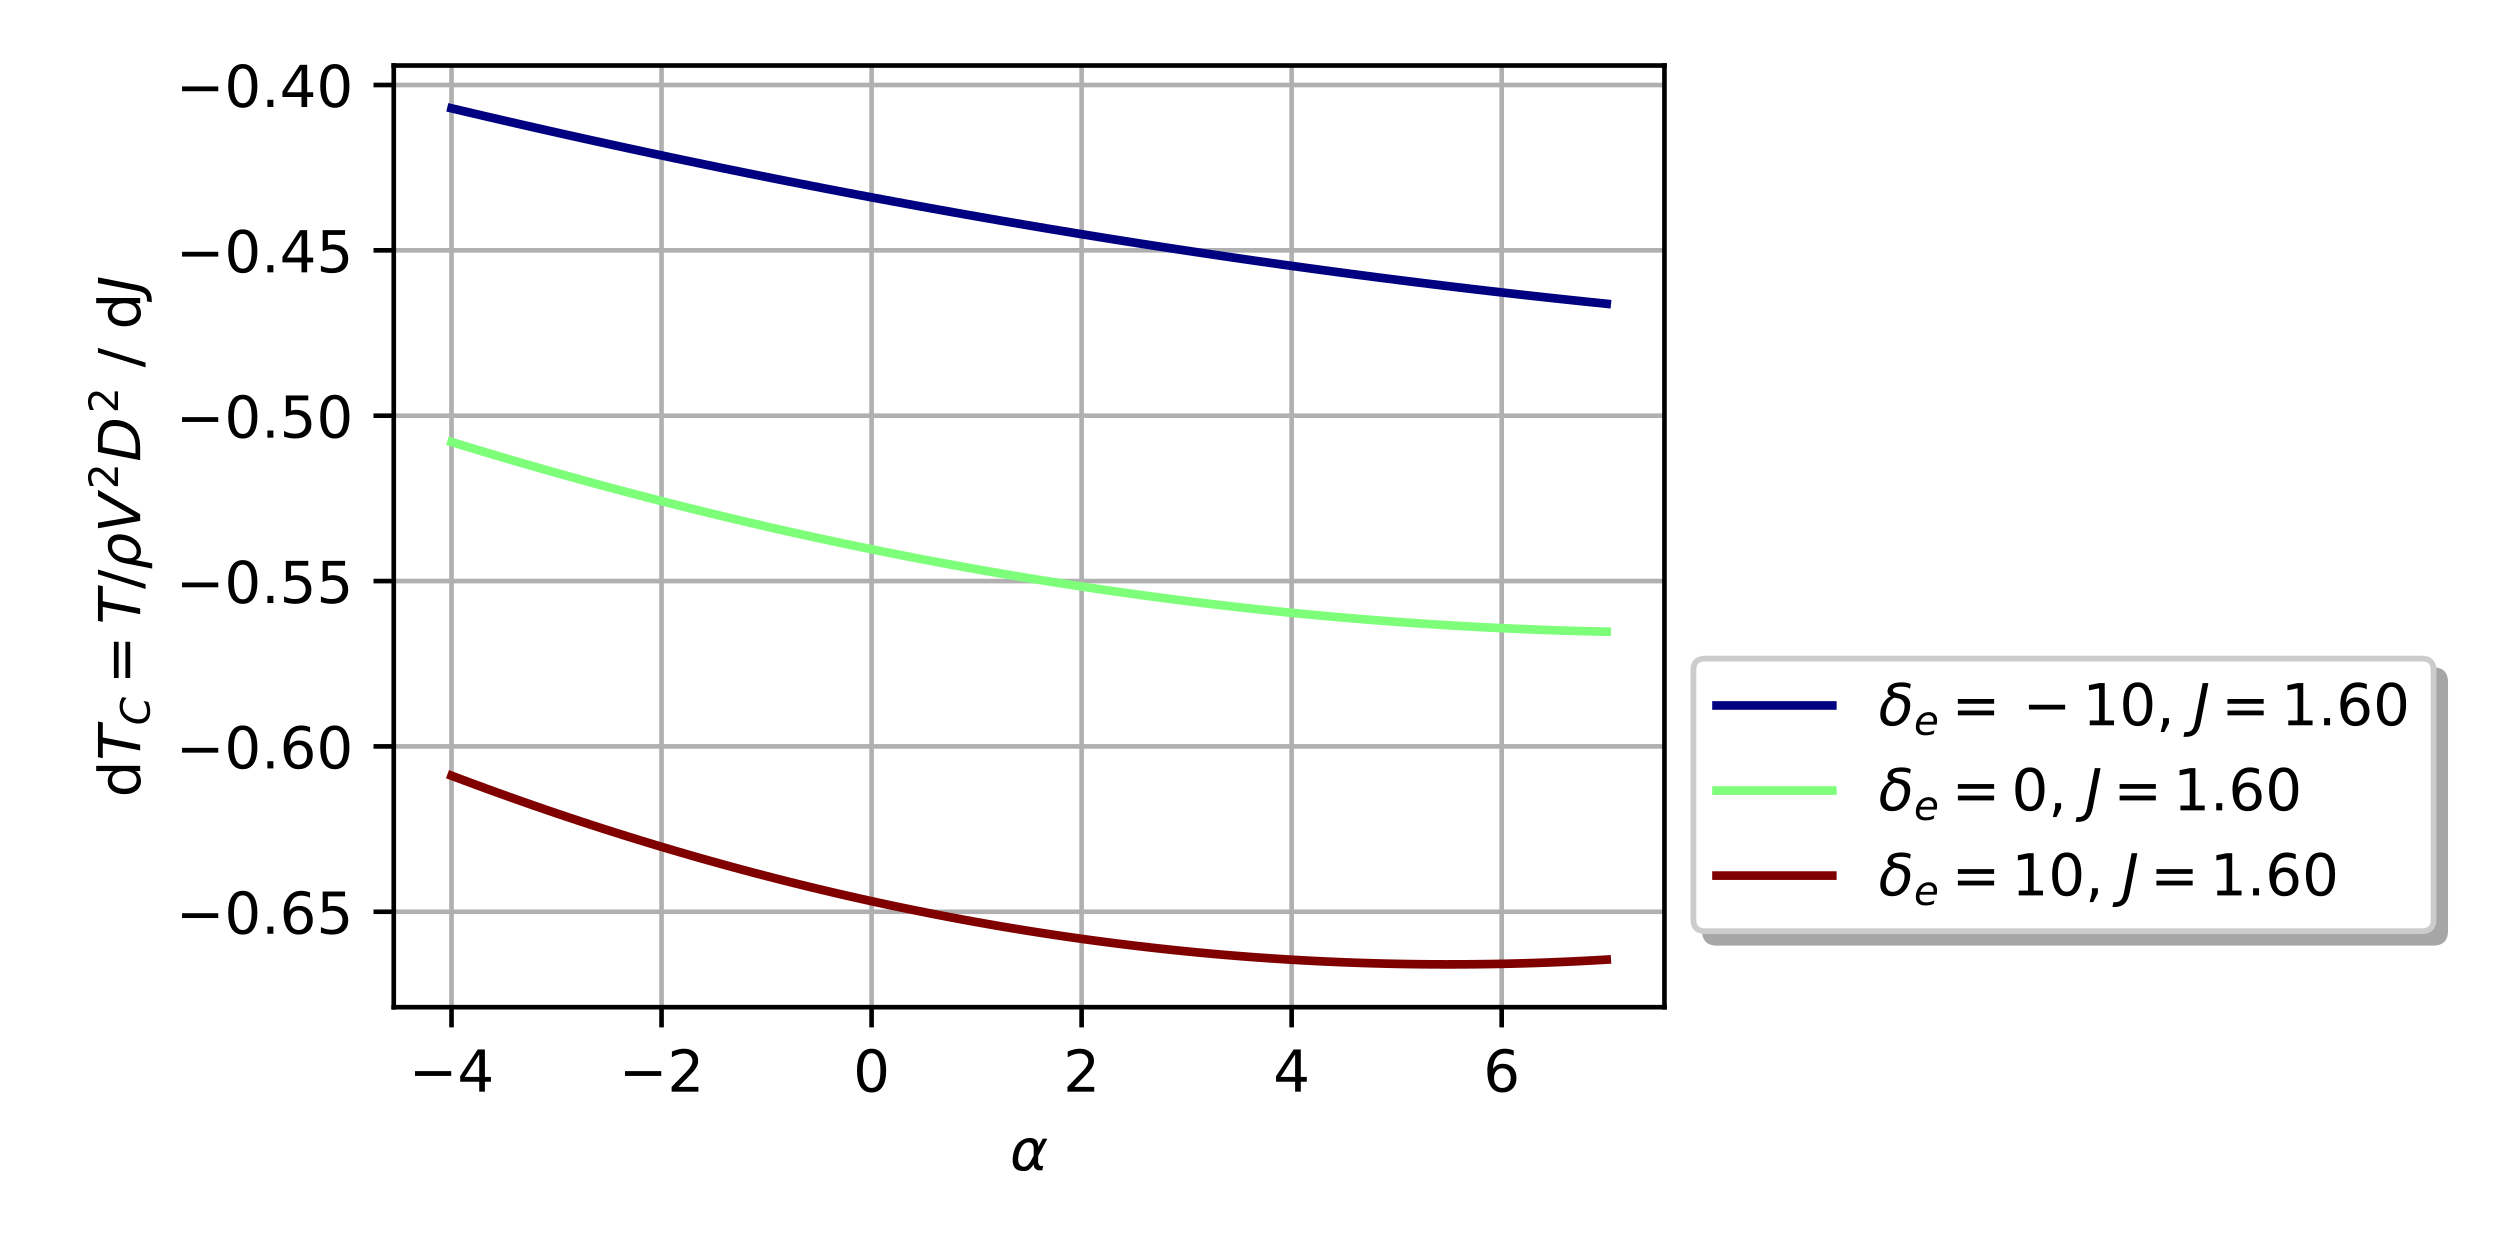
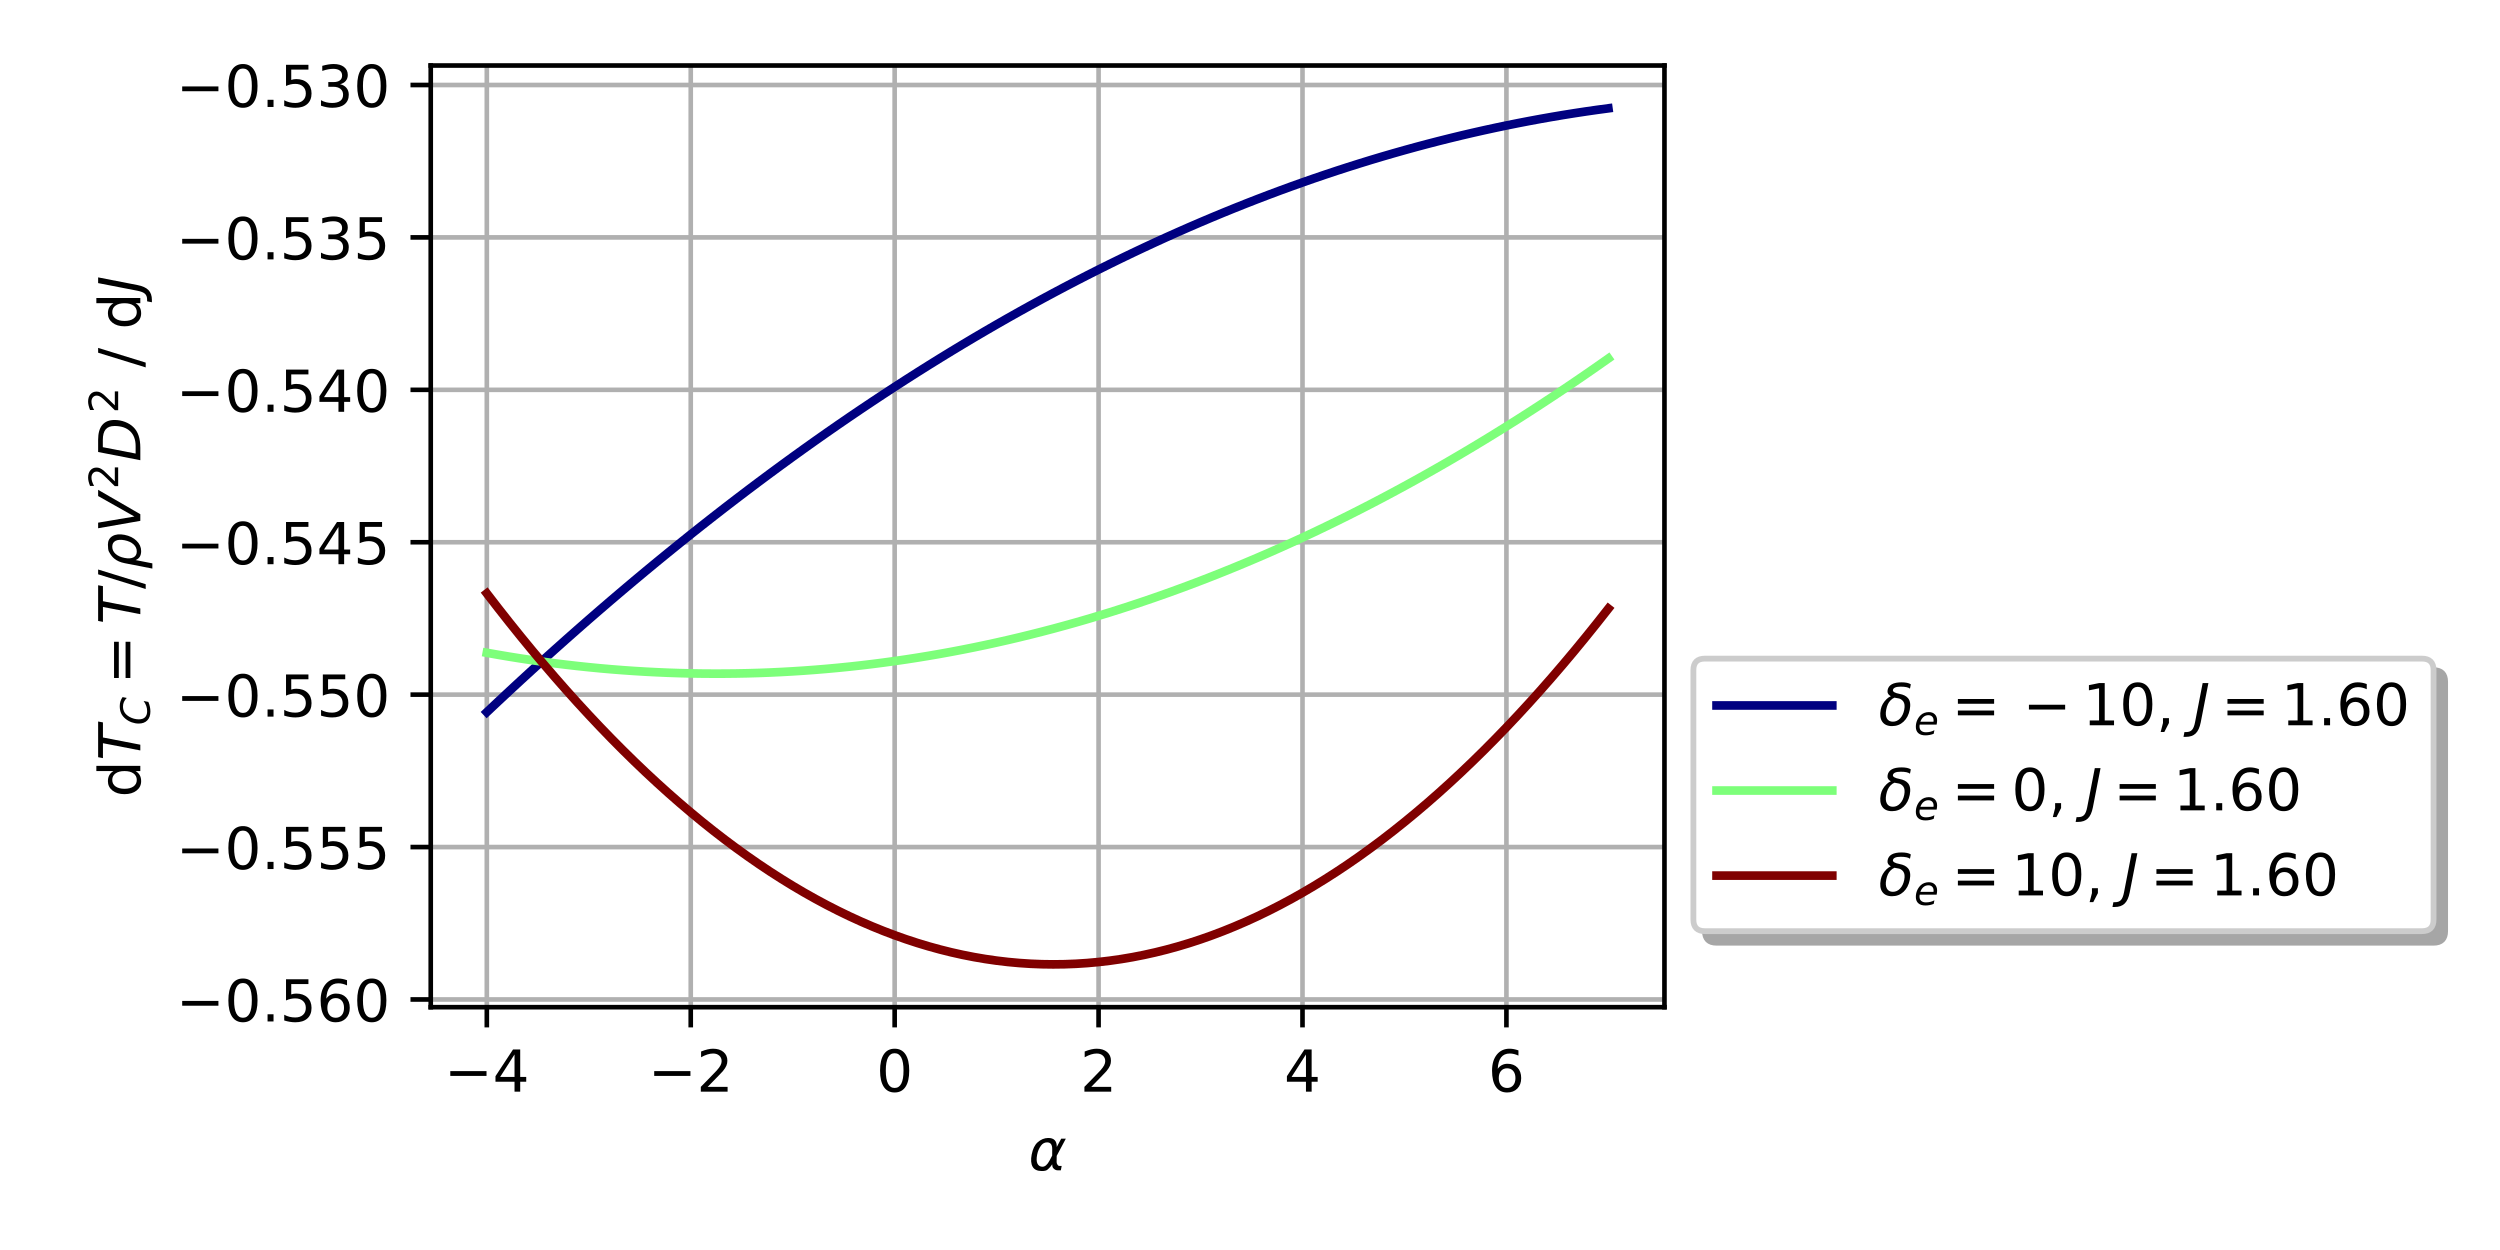
<svg xmlns="http://www.w3.org/2000/svg" xmlns:xlink="http://www.w3.org/1999/xlink" width="432pt" height="216pt" viewBox="0 0 432 216" version="1.1">
  <defs>
    <style type="text/css">*{stroke-linejoin: round; stroke-linecap: butt}</style>
  </defs>
  <g id="figure_1">
    <g id="patch_1">
      <path d="M 0 216  L 432 216  L 432 0  L 0 0  z " style="fill: #ffffff" />
    </g>
    <g id="axes_1">
      <g id="patch_2">
-         <path d="M 68.042 174.04  L 287.618 174.04  L 287.618 11.321  L 68.042 11.321  z " style="fill: #ffffff" />
+         <path d="M 74.432 174.04  L 287.618 174.04  L 287.618 11.322  L 74.432 11.322  z " style="fill: #ffffff" />
      </g>
      <g id="matplotlib.axis_1">
        <g id="xtick_1">
          <g id="line2d_1">
-             <path d="M 78.023 174.04  L 78.023 11.321  " clip-path="url(#p24ec646f41)" style="fill: none; stroke: #b0b0b0; stroke-width: 0.8; stroke-linecap: square" />
+             <path d="M 84.122 174.04  L 84.122 11.322  " clip-path="url(#peb098756a8)" style="fill: none; stroke: #b0b0b0; stroke-width: 0.8; stroke-linecap: square" />
          </g>
          <g id="line2d_2">
            <defs>
-               <path id="md611392d3c" d="M 0 0  L 0 3.5  " style="stroke: #000000; stroke-width: 0.8" />
+               <path id="m27cb30e427" d="M 0 0  L 0 3.5  " style="stroke: #000000; stroke-width: 0.8" />
            </defs>
            <g>
-               <use xlink:href="#md611392d3c" x="78.023" y="174.04" style="stroke: #000000; stroke-width: 0.8" />
+               <use xlink:href="#m27cb30e427" x="84.122" y="174.04" style="stroke: #000000; stroke-width: 0.8" />
            </g>
          </g>
          <g id="text_1">
-             <g transform="translate(70.65163 188.6384) scale(0.1 -0.1)">
+             <g transform="translate(76.75117 188.6384) scale(0.1 -0.1)">
              <defs>
                <path id="DejaVuSans-2212" d="M 678 2272  L 4684 2272  L 4684 1741  L 678 1741  L 678 2272  z " transform="scale(0.015625)" />
                <path id="DejaVuSans-34" d="M 2419 4116  L 825 1625  L 2419 1625  L 2419 4116  z M 2253 4666  L 3047 4666  L 3047 1625  L 3713 1625  L 3713 1100  L 3047 1100  L 3047 0  L 2419 0  L 2419 1100  L 313 1100  L 313 1709  L 2253 4666  z " transform="scale(0.015625)" />
              </defs>
              <use xlink:href="#DejaVuSans-2212" />
              <use xlink:href="#DejaVuSans-34" x="83.789" />
            </g>
          </g>
        </g>
        <g id="xtick_2">
          <g id="line2d_3">
-             <path d="M 114.316 174.04  L 114.316 11.321  " clip-path="url(#p24ec646f41)" style="fill: none; stroke: #b0b0b0; stroke-width: 0.8; stroke-linecap: square" />
+             <path d="M 119.36 174.04  L 119.36 11.322  " clip-path="url(#peb098756a8)" style="fill: none; stroke: #b0b0b0; stroke-width: 0.8; stroke-linecap: square" />
          </g>
          <g id="line2d_4">
            <g>
-               <use xlink:href="#md611392d3c" x="114.316" y="174.04" style="stroke: #000000; stroke-width: 0.8" />
+               <use xlink:href="#m27cb30e427" x="119.36" y="174.04" style="stroke: #000000; stroke-width: 0.8" />
            </g>
          </g>
          <g id="text_2">
-             <g transform="translate(106.9452 188.6384) scale(0.1 -0.1)">
+             <g transform="translate(111.9885 188.6384) scale(0.1 -0.1)">
              <defs>
                <path id="DejaVuSans-32" d="M 1228 531  L 3431 531  L 3431 0  L 469 0  L 469 531  Q 828 903 1448 1529  Q 2069 2156 2228 2338  Q 2531 2678 2651 2914  Q 2772 3150 2772 3378  Q 2772 3750 2511 3984  Q 2250 4219 1831 4219  Q 1534 4219 1204 4116  Q 875 4013 500 3803  L 500 4441  Q 881 4594 1212 4672  Q 1544 4750 1819 4750  Q 2544 4750 2975 4387  Q 3406 4025 3406 3419  Q 3406 3131 3298 2873  Q 3191 2616 2906 2266  Q 2828 2175 2409 1742  Q 1991 1309 1228 531  z " transform="scale(0.015625)" />
              </defs>
              <use xlink:href="#DejaVuSans-2212" />
              <use xlink:href="#DejaVuSans-32" x="83.789" />
            </g>
          </g>
        </g>
        <g id="xtick_3">
          <g id="line2d_5">
-             <path d="M 150.61 174.04  L 150.61 11.321  " clip-path="url(#p24ec646f41)" style="fill: none; stroke: #b0b0b0; stroke-width: 0.8; stroke-linecap: square" />
+             <path d="M 154.597 174.04  L 154.597 11.322  " clip-path="url(#peb098756a8)" style="fill: none; stroke: #b0b0b0; stroke-width: 0.8; stroke-linecap: square" />
          </g>
          <g id="line2d_6">
            <g>
-               <use xlink:href="#md611392d3c" x="150.61" y="174.04" style="stroke: #000000; stroke-width: 0.8" />
+               <use xlink:href="#m27cb30e427" x="154.597" y="174.04" style="stroke: #000000; stroke-width: 0.8" />
            </g>
          </g>
          <g id="text_3">
-             <g transform="translate(147.4285 188.6384) scale(0.1 -0.1)">
+             <g transform="translate(151.4157 188.6384) scale(0.1 -0.1)">
              <defs>
                <path id="DejaVuSans-30" d="M 2034 4250  Q 1547 4250 1301 3770  Q 1056 3291 1056 2328  Q 1056 1369 1301 889  Q 1547 409 2034 409  Q 2525 409 2770 889  Q 3016 1369 3016 2328  Q 3016 3291 2770 3770  Q 2525 4250 2034 4250  z M 2034 4750  Q 2819 4750 3233 4129  Q 3647 3509 3647 2328  Q 3647 1150 3233 529  Q 2819 -91 2034 -91  Q 1250 -91 836 529  Q 422 1150 422 2328  Q 422 3509 836 4129  Q 1250 4750 2034 4750  z " transform="scale(0.015625)" />
              </defs>
              <use xlink:href="#DejaVuSans-30" />
            </g>
          </g>
        </g>
        <g id="xtick_4">
          <g id="line2d_7">
-             <path d="M 186.903 174.04  L 186.903 11.321  " clip-path="url(#p24ec646f41)" style="fill: none; stroke: #b0b0b0; stroke-width: 0.8; stroke-linecap: square" />
+             <path d="M 189.834 174.04  L 189.834 11.322  " clip-path="url(#peb098756a8)" style="fill: none; stroke: #b0b0b0; stroke-width: 0.8; stroke-linecap: square" />
          </g>
          <g id="line2d_8">
            <g>
-               <use xlink:href="#md611392d3c" x="186.903" y="174.04" style="stroke: #000000; stroke-width: 0.8" />
+               <use xlink:href="#m27cb30e427" x="189.834" y="174.04" style="stroke: #000000; stroke-width: 0.8" />
            </g>
          </g>
          <g id="text_4">
-             <g transform="translate(183.7221 188.6384) scale(0.1 -0.1)">
+             <g transform="translate(186.653 188.6384) scale(0.1 -0.1)">
              <use xlink:href="#DejaVuSans-32" />
            </g>
          </g>
        </g>
        <g id="xtick_5">
          <g id="line2d_9">
-             <path d="M 223.197 174.04  L 223.197 11.321  " clip-path="url(#p24ec646f41)" style="fill: none; stroke: #b0b0b0; stroke-width: 0.8; stroke-linecap: square" />
+             <path d="M 225.072 174.04  L 225.072 11.322  " clip-path="url(#peb098756a8)" style="fill: none; stroke: #b0b0b0; stroke-width: 0.8; stroke-linecap: square" />
          </g>
          <g id="line2d_10">
            <g>
-               <use xlink:href="#md611392d3c" x="223.197" y="174.04" style="stroke: #000000; stroke-width: 0.8" />
+               <use xlink:href="#m27cb30e427" x="225.072" y="174.04" style="stroke: #000000; stroke-width: 0.8" />
            </g>
          </g>
          <g id="text_5">
-             <g transform="translate(220.0156 188.6384) scale(0.1 -0.1)">
+             <g transform="translate(221.8903 188.6384) scale(0.1 -0.1)">
              <use xlink:href="#DejaVuSans-34" />
            </g>
          </g>
        </g>
        <g id="xtick_6">
          <g id="line2d_11">
-             <path d="M 259.49 174.04  L 259.49 11.321  " clip-path="url(#p24ec646f41)" style="fill: none; stroke: #b0b0b0; stroke-width: 0.8; stroke-linecap: square" />
+             <path d="M 260.309 174.04  L 260.309 11.322  " clip-path="url(#peb098756a8)" style="fill: none; stroke: #b0b0b0; stroke-width: 0.8; stroke-linecap: square" />
          </g>
          <g id="line2d_12">
            <g>
-               <use xlink:href="#md611392d3c" x="259.49" y="174.04" style="stroke: #000000; stroke-width: 0.8" />
+               <use xlink:href="#m27cb30e427" x="260.309" y="174.04" style="stroke: #000000; stroke-width: 0.8" />
            </g>
          </g>
          <g id="text_6">
-             <g transform="translate(256.3091 188.6384) scale(0.1 -0.1)">
+             <g transform="translate(257.1277 188.6384) scale(0.1 -0.1)">
              <defs>
                <path id="DejaVuSans-36" d="M 2113 2584  Q 1688 2584 1439 2293  Q 1191 2003 1191 1497  Q 1191 994 1439 701  Q 1688 409 2113 409  Q 2538 409 2786 701  Q 3034 994 3034 1497  Q 3034 2003 2786 2293  Q 2538 2584 2113 2584  z M 3366 4563  L 3366 3988  Q 3128 4100 2886 4159  Q 2644 4219 2406 4219  Q 1781 4219 1451 3797  Q 1122 3375 1075 2522  Q 1259 2794 1537 2939  Q 1816 3084 2150 3084  Q 2853 3084 3261 2657  Q 3669 2231 3669 1497  Q 3669 778 3244 343  Q 2819 -91 2113 -91  Q 1303 -91 875 529  Q 447 1150 447 2328  Q 447 3434 972 4092  Q 1497 4750 2381 4750  Q 2619 4750 2861 4703  Q 3103 4656 3366 4563  z " transform="scale(0.015625)" />
              </defs>
              <use xlink:href="#DejaVuSans-36" />
            </g>
          </g>
        </g>
        <g id="text_7">
-           <g transform="translate(174.5299 202.3166) scale(0.1 -0.1)">
+           <g transform="translate(177.7249 202.3166) scale(0.1 -0.1)">
            <defs>
              <path id="DejaVuSans-Oblique-3b1" d="M 2619 1628  L 2622 2350  Q 2625 3088 2069 3091  Q 1653 3094 1394 2747  Q 1069 2319 959 1747  Q 825 1059 994 731  Q 1169 397 1547 397  Q 1966 397 2319 1063  L 2619 1628  z M 2166 3578  Q 3141 3594 3128 2584  Q 3128 2584 3616 3500  L 4128 3500  L 3119 1603  L 3109 919  Q 3109 766 3194 638  Q 3291 488 3391 488  L 3669 488  L 3575 0  L 3228 0  Q 2934 0 2722 263  Q 2622 394 2619 669  Q 2416 334 2066 50  Q 1900 -81 1453 -78  Q 722 -72 456 397  Q 184 884 353 1747  Q 534 2675 1009 3097  Q 1544 3569 2166 3578  z " transform="scale(0.015625)" />
            </defs>
            <use xlink:href="#DejaVuSans-Oblique-3b1" transform="translate(0 0.84375)" />
          </g>
        </g>
      </g>
      <g id="matplotlib.axis_2">
        <g id="ytick_1">
          <g id="line2d_13">
-             <path d="M 68.042 157.553  L 287.618 157.553  " clip-path="url(#p24ec646f41)" style="fill: none; stroke: #b0b0b0; stroke-width: 0.8; stroke-linecap: square" />
+             <path d="M 74.432 172.709  L 287.618 172.709  " clip-path="url(#peb098756a8)" style="fill: none; stroke: #b0b0b0; stroke-width: 0.8; stroke-linecap: square" />
          </g>
          <g id="line2d_14">
            <defs>
-               <path id="mcf1d371d00" d="M 0 0  L -3.5 0  " style="stroke: #000000; stroke-width: 0.8" />
+               <path id="mdc1e4d9a04" d="M 0 0  L -3.5 0  " style="stroke: #000000; stroke-width: 0.8" />
            </defs>
            <g>
-               <use xlink:href="#mcf1d371d00" x="68.042" y="157.553" style="stroke: #000000; stroke-width: 0.8" />
+               <use xlink:href="#mdc1e4d9a04" x="74.432" y="172.709" style="stroke: #000000; stroke-width: 0.8" />
            </g>
          </g>
          <g id="text_8">
-             <g transform="translate(30.39669 161.3526) scale(0.1 -0.1)">
+             <g transform="translate(30.42419 176.5079) scale(0.1 -0.1)">
              <defs>
                <path id="DejaVuSans-2e" d="M 684 794  L 1344 794  L 1344 0  L 684 0  L 684 794  z " transform="scale(0.015625)" />
                <path id="DejaVuSans-35" d="M 691 4666  L 3169 4666  L 3169 4134  L 1269 4134  L 1269 2991  Q 1406 3038 1543 3061  Q 1681 3084 1819 3084  Q 2600 3084 3056 2656  Q 3513 2228 3513 1497  Q 3513 744 3044 326  Q 2575 -91 1722 -91  Q 1428 -91 1123 -41  Q 819 9 494 109  L 494 744  Q 775 591 1075 516  Q 1375 441 1709 441  Q 2250 441 2565 725  Q 2881 1009 2881 1497  Q 2881 1984 2565 2268  Q 2250 2553 1709 2553  Q 1456 2553 1204 2497  Q 953 2441 691 2322  L 691 4666  z " transform="scale(0.015625)" />
              </defs>
              <use xlink:href="#DejaVuSans-2212" />
              <use xlink:href="#DejaVuSans-30" x="83.789" />
              <use xlink:href="#DejaVuSans-2e" x="147.412" />
-               <use xlink:href="#DejaVuSans-36" x="179.199" />
-               <use xlink:href="#DejaVuSans-35" x="242.822" />
+               <use xlink:href="#DejaVuSans-35" x="179.199" />
+               <use xlink:href="#DejaVuSans-36" x="242.822" />
+               <use xlink:href="#DejaVuSans-30" x="306.445" />
            </g>
          </g>
        </g>
        <g id="ytick_2">
          <g id="line2d_15">
-             <path d="M 68.042 128.98  L 287.618 128.98  " clip-path="url(#p24ec646f41)" style="fill: none; stroke: #b0b0b0; stroke-width: 0.8; stroke-linecap: square" />
+             <path d="M 74.432 146.371  L 287.618 146.371  " clip-path="url(#peb098756a8)" style="fill: none; stroke: #b0b0b0; stroke-width: 0.8; stroke-linecap: square" />
          </g>
          <g id="line2d_16">
            <g>
-               <use xlink:href="#mcf1d371d00" x="68.042" y="128.98" style="stroke: #000000; stroke-width: 0.8" />
+               <use xlink:href="#mdc1e4d9a04" x="74.432" y="146.371" style="stroke: #000000; stroke-width: 0.8" />
            </g>
          </g>
          <g id="text_9">
-             <g transform="translate(30.39669 132.779) scale(0.1 -0.1)">
-               <use xlink:href="#DejaVuSans-2212" />
-               <use xlink:href="#DejaVuSans-30" x="83.789" />
-               <use xlink:href="#DejaVuSans-2e" x="147.412" />
-               <use xlink:href="#DejaVuSans-36" x="179.199" />
-               <use xlink:href="#DejaVuSans-30" x="242.822" />
+             <g transform="translate(30.42419 150.1707) scale(0.1 -0.1)">
+               <use xlink:href="#DejaVuSans-2212" />
+               <use xlink:href="#DejaVuSans-30" x="83.789" />
+               <use xlink:href="#DejaVuSans-2e" x="147.412" />
+               <use xlink:href="#DejaVuSans-35" x="179.199" />
+               <use xlink:href="#DejaVuSans-35" x="242.822" />
+               <use xlink:href="#DejaVuSans-35" x="306.445" />
            </g>
          </g>
        </g>
        <g id="ytick_3">
          <g id="line2d_17">
-             <path d="M 68.042 100.406  L 287.618 100.406  " clip-path="url(#p24ec646f41)" style="fill: none; stroke: #b0b0b0; stroke-width: 0.8; stroke-linecap: square" />
+             <path d="M 74.432 120.034  L 287.618 120.034  " clip-path="url(#peb098756a8)" style="fill: none; stroke: #b0b0b0; stroke-width: 0.8; stroke-linecap: square" />
          </g>
          <g id="line2d_18">
            <g>
-               <use xlink:href="#mcf1d371d00" x="68.042" y="100.406" style="stroke: #000000; stroke-width: 0.8" />
+               <use xlink:href="#mdc1e4d9a04" x="74.432" y="120.034" style="stroke: #000000; stroke-width: 0.8" />
            </g>
          </g>
          <g id="text_10">
-             <g transform="translate(30.39669 104.2054) scale(0.1 -0.1)">
+             <g transform="translate(30.42419 123.8335) scale(0.1 -0.1)">
              <use xlink:href="#DejaVuSans-2212" />
              <use xlink:href="#DejaVuSans-30" x="83.789" />
              <use xlink:href="#DejaVuSans-2e" x="147.412" />
              <use xlink:href="#DejaVuSans-35" x="179.199" />
              <use xlink:href="#DejaVuSans-35" x="242.822" />
+               <use xlink:href="#DejaVuSans-30" x="306.445" />
            </g>
          </g>
        </g>
        <g id="ytick_4">
          <g id="line2d_19">
-             <path d="M 68.042 71.833  L 287.618 71.833  " clip-path="url(#p24ec646f41)" style="fill: none; stroke: #b0b0b0; stroke-width: 0.8; stroke-linecap: square" />
+             <path d="M 74.432 93.697  L 287.618 93.697  " clip-path="url(#peb098756a8)" style="fill: none; stroke: #b0b0b0; stroke-width: 0.8; stroke-linecap: square" />
          </g>
          <g id="line2d_20">
            <g>
-               <use xlink:href="#mcf1d371d00" x="68.042" y="71.833" style="stroke: #000000; stroke-width: 0.8" />
+               <use xlink:href="#mdc1e4d9a04" x="74.432" y="93.697" style="stroke: #000000; stroke-width: 0.8" />
            </g>
          </g>
          <g id="text_11">
-             <g transform="translate(30.39669 75.63188) scale(0.1 -0.1)">
-               <use xlink:href="#DejaVuSans-2212" />
-               <use xlink:href="#DejaVuSans-30" x="83.789" />
-               <use xlink:href="#DejaVuSans-2e" x="147.412" />
-               <use xlink:href="#DejaVuSans-35" x="179.199" />
-               <use xlink:href="#DejaVuSans-30" x="242.822" />
+             <g transform="translate(30.42419 97.49631) scale(0.1 -0.1)">
+               <use xlink:href="#DejaVuSans-2212" />
+               <use xlink:href="#DejaVuSans-30" x="83.789" />
+               <use xlink:href="#DejaVuSans-2e" x="147.412" />
+               <use xlink:href="#DejaVuSans-35" x="179.199" />
+               <use xlink:href="#DejaVuSans-34" x="242.822" />
+               <use xlink:href="#DejaVuSans-35" x="306.445" />
            </g>
          </g>
        </g>
        <g id="ytick_5">
          <g id="line2d_21">
-             <path d="M 68.042 43.259  L 287.618 43.259  " clip-path="url(#p24ec646f41)" style="fill: none; stroke: #b0b0b0; stroke-width: 0.8; stroke-linecap: square" />
+             <path d="M 74.432 67.36  L 287.618 67.36  " clip-path="url(#peb098756a8)" style="fill: none; stroke: #b0b0b0; stroke-width: 0.8; stroke-linecap: square" />
          </g>
          <g id="line2d_22">
            <g>
-               <use xlink:href="#mcf1d371d00" x="68.042" y="43.259" style="stroke: #000000; stroke-width: 0.8" />
+               <use xlink:href="#mdc1e4d9a04" x="74.432" y="67.36" style="stroke: #000000; stroke-width: 0.8" />
            </g>
          </g>
          <g id="text_12">
-             <g transform="translate(30.39669 47.05832) scale(0.1 -0.1)">
-               <use xlink:href="#DejaVuSans-2212" />
-               <use xlink:href="#DejaVuSans-30" x="83.789" />
-               <use xlink:href="#DejaVuSans-2e" x="147.412" />
-               <use xlink:href="#DejaVuSans-34" x="179.199" />
-               <use xlink:href="#DejaVuSans-35" x="242.822" />
+             <g transform="translate(30.42419 71.15913) scale(0.1 -0.1)">
+               <use xlink:href="#DejaVuSans-2212" />
+               <use xlink:href="#DejaVuSans-30" x="83.789" />
+               <use xlink:href="#DejaVuSans-2e" x="147.412" />
+               <use xlink:href="#DejaVuSans-35" x="179.199" />
+               <use xlink:href="#DejaVuSans-34" x="242.822" />
+               <use xlink:href="#DejaVuSans-30" x="306.445" />
            </g>
          </g>
        </g>
        <g id="ytick_6">
          <g id="line2d_23">
-             <path d="M 68.042 14.686  L 287.618 14.686  " clip-path="url(#p24ec646f41)" style="fill: none; stroke: #b0b0b0; stroke-width: 0.8; stroke-linecap: square" />
+             <path d="M 74.432 41.023  L 287.618 41.023  " clip-path="url(#peb098756a8)" style="fill: none; stroke: #b0b0b0; stroke-width: 0.8; stroke-linecap: square" />
          </g>
          <g id="line2d_24">
            <g>
-               <use xlink:href="#mcf1d371d00" x="68.042" y="14.686" style="stroke: #000000; stroke-width: 0.8" />
+               <use xlink:href="#mdc1e4d9a04" x="74.432" y="41.023" style="stroke: #000000; stroke-width: 0.8" />
            </g>
          </g>
          <g id="text_13">
-             <g transform="translate(30.39669 18.48476) scale(0.1 -0.1)">
-               <use xlink:href="#DejaVuSans-2212" />
-               <use xlink:href="#DejaVuSans-30" x="83.789" />
-               <use xlink:href="#DejaVuSans-2e" x="147.412" />
-               <use xlink:href="#DejaVuSans-34" x="179.199" />
-               <use xlink:href="#DejaVuSans-30" x="242.822" />
-             </g>
-           </g>
-         </g>
-         <g id="text_14">
-           <g transform="translate(24.29669 137.7805) rotate(-90) scale(0.1 -0.1)">
+             <g transform="translate(30.42419 44.82194) scale(0.1 -0.1)">
+               <defs>
+                 <path id="DejaVuSans-33" d="M 2597 2516  Q 3050 2419 3304 2112  Q 3559 1806 3559 1356  Q 3559 666 3084 287  Q 2609 -91 1734 -91  Q 1441 -91 1130 -33  Q 819 25 488 141  L 488 750  Q 750 597 1062 519  Q 1375 441 1716 441  Q 2309 441 2620 675  Q 2931 909 2931 1356  Q 2931 1769 2642 2001  Q 2353 2234 1838 2234  L 1294 2234  L 1294 2753  L 1863 2753  Q 2328 2753 2575 2939  Q 2822 3125 2822 3475  Q 2822 3834 2567 4026  Q 2313 4219 1838 4219  Q 1578 4219 1281 4162  Q 984 4106 628 3988  L 628 4550  Q 988 4650 1302 4700  Q 1616 4750 1894 4750  Q 2613 4750 3031 4423  Q 3450 4097 3450 3541  Q 3450 3153 3228 2886  Q 3006 2619 2597 2516  z " transform="scale(0.015625)" />
+               </defs>
+               <use xlink:href="#DejaVuSans-2212" />
+               <use xlink:href="#DejaVuSans-30" x="83.789" />
+               <use xlink:href="#DejaVuSans-2e" x="147.412" />
+               <use xlink:href="#DejaVuSans-35" x="179.199" />
+               <use xlink:href="#DejaVuSans-33" x="242.822" />
+               <use xlink:href="#DejaVuSans-35" x="306.445" />
+             </g>
+           </g>
+         </g>
+         <g id="ytick_7">
+           <g id="line2d_25">
+             <path d="M 74.432 14.686  L 287.618 14.686  " clip-path="url(#peb098756a8)" style="fill: none; stroke: #b0b0b0; stroke-width: 0.8; stroke-linecap: square" />
+           </g>
+           <g id="line2d_26">
+             <g>
+               <use xlink:href="#mdc1e4d9a04" x="74.432" y="14.686" style="stroke: #000000; stroke-width: 0.8" />
+             </g>
+           </g>
+           <g id="text_14">
+             <g transform="translate(30.42419 18.48476) scale(0.1 -0.1)">
+               <use xlink:href="#DejaVuSans-2212" />
+               <use xlink:href="#DejaVuSans-30" x="83.789" />
+               <use xlink:href="#DejaVuSans-2e" x="147.412" />
+               <use xlink:href="#DejaVuSans-35" x="179.199" />
+               <use xlink:href="#DejaVuSans-33" x="242.822" />
+               <use xlink:href="#DejaVuSans-30" x="306.445" />
+             </g>
+           </g>
+         </g>
+         <g id="text_15">
+           <g transform="translate(24.32419 137.7812) rotate(-90) scale(0.1 -0.1)">
            <defs>
              <path id="DejaVuSans-64" d="M 2906 2969  L 2906 4863  L 3481 4863  L 3481 0  L 2906 0  L 2906 525  Q 2725 213 2448 61  Q 2172 -91 1784 -91  Q 1150 -91 751 415  Q 353 922 353 1747  Q 353 2572 751 3078  Q 1150 3584 1784 3584  Q 2172 3584 2448 3432  Q 2725 3281 2906 2969  z M 947 1747  Q 947 1113 1208 752  Q 1469 391 1925 391  Q 2381 391 2643 752  Q 2906 1113 2906 1747  Q 2906 2381 2643 2742  Q 2381 3103 1925 3103  Q 1469 3103 1208 2742  Q 947 2381 947 1747  z " transform="scale(0.015625)" />
              <path id="DejaVuSans-Oblique-54" d="M 378 4666  L 4325 4666  L 4225 4134  L 2559 4134  L 1759 0  L 1125 0  L 1925 4134  L 275 4134  L 378 4666  z " transform="scale(0.015625)" />
              <path id="DejaVuSans-Oblique-43" d="M 4447 4306  L 4319 3641  Q 4019 3944 3683 4091  Q 3347 4238 2956 4238  Q 2422 4238 2017 3981  Q 1613 3725 1319 3200  Q 1131 2863 1032 2486  Q 934 2109 934 1728  Q 934 1091 1264 756  Q 1594 422 2222 422  Q 2656 422 3056 561  Q 3456 700 3834 978  L 3688 231  Q 3316 72 2936 -9  Q 2556 -91 2175 -91  Q 1278 -91 773 396  Q 269 884 269 1753  Q 269 2309 461 2846  Q 653 3384 1013 3828  Q 1394 4300 1883 4525  Q 2372 4750 3022 4750  Q 3422 4750 3780 4639  Q 4138 4528 4447 4306  z " transform="scale(0.015625)" />
              <path id="DejaVuSans-3d" d="M 678 2906  L 4684 2906  L 4684 2381  L 678 2381  L 678 2906  z M 678 1631  L 4684 1631  L 4684 1100  L 678 1100  L 678 1631  z " transform="scale(0.015625)" />
              <path id="DejaVuSans-2f" d="M 1625 4666  L 2156 4666  L 531 -594  L 0 -594  L 1625 4666  z " transform="scale(0.015625)" />
              <path id="DejaVuSans-Oblique-3c1" d="M 1203 2875  Q 1453 3194 1981 3475  Q 2188 3584 2756 3584  Q 3394 3584 3694 3078  Q 3994 2572 3834 1747  Q 3672 922 3175 415  Q 2678 -91 2041 -91  Q 1656 -91 1409 63  Q 1163 213 1044 525  L 681 -1331  L 103 -1331  L 697 1716  Q 838 2438 1203 2875  z M 3238 1747  Q 3359 2381 3169 2744  Q 2978 3103 2522 3103  Q 2066 3103 1734 2744  Q 1403 2381 1281 1747  Q 1156 1113 1347 750  Q 1538 391 1994 391  Q 2450 391 2781 750  Q 3113 1113 3238 1747  z " transform="scale(0.015625)" />
              <path id="DejaVuSans-Oblique-56" d="M 1319 0  L 500 4666  L 1119 4666  L 1797 653  L 4063 4666  L 4750 4666  L 2053 0  L 1319 0  z " transform="scale(0.015625)" />
              <path id="DejaVuSans-Oblique-44" d="M 1081 4666  L 2438 4666  Q 3519 4666 4070 4208  Q 4622 3750 4622 2847  Q 4622 2250 4412 1698  Q 4203 1147 3834 769  Q 3463 381 2891 190  Q 2319 0 1538 0  L 172 0  L 1081 4666  z M 1613 4147  L 909 519  L 1734 519  Q 2794 519 3375 1128  Q 3956 1738 3956 2847  Q 3956 3519 3581 3833  Q 3206 4147 2406 4147  L 1613 4147  z " transform="scale(0.015625)" />
              <path id="DejaVuSans-20" transform="scale(0.015625)" />
              <path id="DejaVuSans-Oblique-4a" d="M 1069 4666  L 1703 4666  L 856 325  Q 691 -522 298 -901  Q -94 -1281 -800 -1281  L -1050 -1281  L -947 -750  L -750 -750  Q -328 -750 -109 -509  Q 109 -269 225 325  L 1069 4666  z " transform="scale(0.015625)" />
            </defs>
            <use xlink:href="#DejaVuSans-64" transform="translate(0 0.765625)" />
            <use xlink:href="#DejaVuSans-Oblique-54" transform="translate(63.47656 0.765625)" />
            <use xlink:href="#DejaVuSans-Oblique-43" transform="translate(124.5605 -15.64062) scale(0.7)" />
            <use xlink:href="#DejaVuSans-3d" transform="translate(195.6543 0.765625)" />
            <use xlink:href="#DejaVuSans-Oblique-54" transform="translate(298.9258 0.765625)" />
            <use xlink:href="#DejaVuSans-2f" transform="translate(360.0098 0.765625)" />
            <use xlink:href="#DejaVuSans-Oblique-3c1" transform="translate(393.7012 0.765625)" />
            <use xlink:href="#DejaVuSans-Oblique-56" transform="translate(457.1777 0.765625)" />
            <use xlink:href="#DejaVuSans-32" transform="translate(532.6027 39.04688) scale(0.7)" />
            <use xlink:href="#DejaVuSans-Oblique-44" transform="translate(579.8732 0.765625)" />
            <use xlink:href="#DejaVuSans-32" transform="translate(663.8919 39.04688) scale(0.7)" />
            <use xlink:href="#DejaVuSans-20" transform="translate(711.1624 0.765625)" />
            <use xlink:href="#DejaVuSans-2f" transform="translate(742.9496 0.765625)" />
            <use xlink:href="#DejaVuSans-20" transform="translate(776.641 0.765625)" />
            <use xlink:href="#DejaVuSans-64" transform="translate(808.4281 0.765625)" />
            <use xlink:href="#DejaVuSans-Oblique-4a" transform="translate(871.9046 0.765625)" />
          </g>
        </g>
      </g>
-       <g id="line2d_25">
-         <path d="M 78.023 18.717  L 80.039 19.193  L 82.055 19.665  L 84.072 20.135  L 86.088 20.602  L 88.104 21.067  L 90.121 21.528  L 92.137 21.987  L 94.153 22.443  L 96.169 22.897  L 98.186 23.348  L 100.202 23.795  L 102.218 24.241  L 104.235 24.683  L 106.251 25.123  L 108.267 25.56  L 110.284 25.994  L 112.3 26.426  L 114.316 26.854  L 116.333 27.281  L 118.349 27.704  L 120.365 28.124  L 122.381 28.542  L 124.398 28.957  L 126.414 29.37  L 128.43 29.779  L 130.447 30.186  L 132.463 30.59  L 134.479 30.992  L 136.496 31.39  L 138.512 31.786  L 140.528 32.18  L 142.545 32.57  L 144.561 32.958  L 146.577 33.343  L 148.593 33.725  L 150.61 34.105  L 152.626 34.481  L 154.642 34.855  L 156.659 35.227  L 158.675 35.595  L 160.691 35.961  L 162.708 36.324  L 164.724 36.684  L 166.74 37.042  L 168.757 37.397  L 170.773 37.749  L 172.789 38.099  L 174.805 38.445  L 176.822 38.789  L 178.838 39.13  L 180.854 39.469  L 182.871 39.804  L 184.887 40.137  L 186.903 40.468  L 188.92 40.795  L 190.936 41.12  L 192.952 41.442  L 194.969 41.761  L 196.985 42.078  L 199.001 42.392  L 201.017 42.703  L 203.034 43.011  L 205.05 43.317  L 207.066 43.619  L 209.083 43.919  L 211.099 44.217  L 213.115 44.512  L 215.132 44.803  L 217.148 45.093  L 219.164 45.379  L 221.181 45.663  L 223.197 45.944  L 225.213 46.222  L 227.229 46.497  L 229.246 46.77  L 231.262 47.04  L 233.278 47.307  L 235.295 47.572  L 237.311 47.834  L 239.327 48.093  L 241.344 48.349  L 243.36 48.603  L 245.376 48.853  L 247.393 49.102  L 249.409 49.347  L 251.425 49.59  L 253.441 49.829  L 255.458 50.067  L 257.474 50.301  L 259.49 50.533  L 261.507 50.762  L 263.523 50.988  L 265.539 51.211  L 267.556 51.432  L 269.572 51.65  L 271.588 51.865  L 273.605 52.078  L 275.621 52.288  L 277.637 52.495  " clip-path="url(#p24ec646f41)" style="fill: none; stroke: #000080; stroke-width: 1.5; stroke-linecap: square" />
-       </g>
-       <g id="line2d_26">
-         <path d="M 78.023 76.379  L 80.039 76.996  L 82.055 77.607  L 84.072 78.213  L 86.088 78.812  L 88.104 79.406  L 90.121 79.994  L 92.137 80.576  L 94.153 81.152  L 96.169 81.722  L 98.186 82.287  L 100.202 82.846  L 102.218 83.398  L 104.235 83.945  L 106.251 84.487  L 108.267 85.022  L 110.284 85.551  L 112.3 86.075  L 114.316 86.593  L 116.333 87.105  L 118.349 87.611  L 120.365 88.111  L 122.381 88.606  L 124.398 89.095  L 126.414 89.577  L 128.43 90.054  L 130.447 90.526  L 132.463 90.991  L 134.479 91.45  L 136.496 91.904  L 138.512 92.352  L 140.528 92.794  L 142.545 93.23  L 144.561 93.66  L 146.577 94.085  L 148.593 94.503  L 150.61 94.916  L 152.626 95.323  L 154.642 95.724  L 156.659 96.12  L 158.675 96.509  L 160.691 96.893  L 162.708 97.27  L 164.724 97.642  L 166.74 98.008  L 168.757 98.369  L 170.773 98.723  L 172.789 99.072  L 174.805 99.415  L 176.822 99.752  L 178.838 100.083  L 180.854 100.408  L 182.871 100.727  L 184.887 101.041  L 186.903 101.349  L 188.92 101.651  L 190.936 101.947  L 192.952 102.237  L 194.969 102.521  L 196.985 102.8  L 199.001 103.073  L 201.017 103.34  L 203.034 103.601  L 205.05 103.856  L 207.066 104.105  L 209.083 104.349  L 211.099 104.587  L 213.115 104.819  L 215.132 105.045  L 217.148 105.265  L 219.164 105.479  L 221.181 105.688  L 223.197 105.891  L 225.213 106.088  L 227.229 106.279  L 229.246 106.464  L 231.262 106.643  L 233.278 106.817  L 235.295 106.985  L 237.311 107.147  L 239.327 107.303  L 241.344 107.453  L 243.36 107.597  L 245.376 107.736  L 247.393 107.868  L 249.409 107.995  L 251.425 108.116  L 253.441 108.232  L 255.458 108.341  L 257.474 108.444  L 259.49 108.542  L 261.507 108.634  L 263.523 108.72  L 265.539 108.8  L 267.556 108.875  L 269.572 108.943  L 271.588 109.006  L 273.605 109.063  L 275.621 109.114  L 277.637 109.159  " clip-path="url(#p24ec646f41)" style="fill: none; stroke: #7dff7a; stroke-width: 1.5; stroke-linecap: square" />
-       </g>
      <g id="line2d_27">
-         <path d="M 78.023 134.041  L 80.039 134.8  L 82.055 135.549  L 84.072 136.29  L 86.088 137.022  L 88.104 137.745  L 90.121 138.459  L 92.137 139.164  L 94.153 139.861  L 96.169 140.548  L 98.186 141.226  L 100.202 141.896  L 102.218 142.556  L 104.235 143.208  L 106.251 143.85  L 108.267 144.484  L 110.284 145.109  L 112.3 145.724  L 114.316 146.331  L 116.333 146.929  L 118.349 147.518  L 120.365 148.098  L 122.381 148.67  L 124.398 149.232  L 126.414 149.785  L 128.43 150.329  L 130.447 150.865  L 132.463 151.391  L 134.479 151.909  L 136.496 152.417  L 138.512 152.917  L 140.528 153.408  L 142.545 153.89  L 144.561 154.363  L 146.577 154.827  L 148.593 155.282  L 150.61 155.728  L 152.626 156.165  L 154.642 156.593  L 156.659 157.012  L 158.675 157.423  L 160.691 157.824  L 162.708 158.217  L 164.724 158.6  L 166.74 158.975  L 168.757 159.34  L 170.773 159.697  L 172.789 160.045  L 174.805 160.384  L 176.822 160.714  L 178.838 161.035  L 180.854 161.347  L 182.871 161.65  L 184.887 161.945  L 186.903 162.23  L 188.92 162.506  L 190.936 162.774  L 192.952 163.032  L 194.969 163.282  L 196.985 163.522  L 199.001 163.754  L 201.017 163.977  L 203.034 164.191  L 205.05 164.396  L 207.066 164.592  L 209.083 164.779  L 211.099 164.957  L 213.115 165.126  L 215.132 165.286  L 217.148 165.437  L 219.164 165.58  L 221.181 165.713  L 223.197 165.838  L 225.213 165.953  L 227.229 166.06  L 229.246 166.158  L 231.262 166.247  L 233.278 166.326  L 235.295 166.397  L 237.311 166.459  L 239.327 166.512  L 241.344 166.557  L 243.36 166.592  L 245.376 166.618  L 247.393 166.635  L 249.409 166.644  L 251.425 166.643  L 253.441 166.634  L 255.458 166.615  L 257.474 166.588  L 259.49 166.552  L 261.507 166.506  L 263.523 166.452  L 265.539 166.389  L 267.556 166.317  L 269.572 166.236  L 271.588 166.146  L 273.605 166.048  L 275.621 165.94  L 277.637 165.823  " clip-path="url(#p24ec646f41)" style="fill: none; stroke: #800000; stroke-width: 1.5; stroke-linecap: square" />
+         <path d="M 84.122 123.058  L 86.08 121.215  L 88.038 119.388  L 89.995 117.577  L 91.953 115.783  L 93.91 114.004  L 95.868 112.242  L 97.826 110.496  L 99.783 108.766  L 101.741 107.051  L 103.699 105.353  L 105.656 103.672  L 107.614 102.006  L 109.571 100.356  L 111.529 98.723  L 113.487 97.105  L 115.444 95.504  L 117.402 93.919  L 119.36 92.349  L 121.317 90.796  L 123.275 89.259  L 125.232 87.738  L 127.19 86.234  L 129.148 84.745  L 131.105 83.273  L 133.063 81.816  L 135.021 80.376  L 136.978 78.951  L 138.936 77.543  L 140.894 76.151  L 142.851 74.775  L 144.809 73.415  L 146.766 72.072  L 148.724 70.744  L 150.682 69.433  L 152.639 68.137  L 154.597 66.858  L 156.555 65.595  L 158.512 64.347  L 160.47 63.116  L 162.427 61.901  L 164.385 60.703  L 166.343 59.52  L 168.3 58.353  L 170.258 57.203  L 172.216 56.068  L 174.173 54.95  L 176.131 53.848  L 178.088 52.762  L 180.046 51.691  L 182.004 50.638  L 183.961 49.6  L 185.919 48.578  L 187.877 47.572  L 189.834 46.583  L 191.792 45.609  L 193.75 44.652  L 195.707 43.711  L 197.665 42.786  L 199.622 41.877  L 201.58 40.984  L 203.538 40.107  L 205.495 39.246  L 207.453 38.402  L 209.411 37.573  L 211.368 36.761  L 213.326 35.964  L 215.283 35.184  L 217.241 34.42  L 219.199 33.672  L 221.156 32.94  L 223.114 32.224  L 225.072 31.525  L 227.029 30.841  L 228.987 30.174  L 230.944 29.522  L 232.902 28.887  L 234.86 28.268  L 236.817 27.664  L 238.775 27.077  L 240.733 26.507  L 242.69 25.952  L 244.648 25.413  L 246.606 24.89  L 248.563 24.384  L 250.521 23.894  L 252.478 23.419  L 254.436 22.961  L 256.394 22.519  L 258.351 22.093  L 260.309 21.683  L 262.267 21.289  L 264.224 20.912  L 266.182 20.55  L 268.139 20.205  L 270.097 19.875  L 272.055 19.562  L 274.012 19.265  L 275.97 18.984  L 277.928 18.719  " clip-path="url(#peb098756a8)" style="fill: none; stroke: #000080; stroke-width: 1.5; stroke-linecap: square" />
+       </g>
+       <g id="line2d_28">
+         <path d="M 84.122 112.8  L 86.08 113.148  L 88.038 113.477  L 89.995 113.789  L 91.953 114.084  L 93.91 114.361  L 95.868 114.621  L 97.826 114.862  L 99.783 115.087  L 101.741 115.293  L 103.699 115.483  L 105.656 115.654  L 107.614 115.808  L 109.571 115.945  L 111.529 116.064  L 113.487 116.165  L 115.444 116.249  L 117.402 116.315  L 119.36 116.363  L 121.317 116.394  L 123.275 116.408  L 125.232 116.404  L 127.19 116.382  L 129.148 116.343  L 131.105 116.286  L 133.063 116.212  L 135.021 116.12  L 136.978 116.01  L 138.936 115.883  L 140.894 115.738  L 142.851 115.576  L 144.809 115.396  L 146.766 115.199  L 148.724 114.984  L 150.682 114.751  L 152.639 114.501  L 154.597 114.233  L 156.555 113.948  L 158.512 113.645  L 160.47 113.325  L 162.427 112.987  L 164.385 112.631  L 166.343 112.258  L 168.3 111.868  L 170.258 111.459  L 172.216 111.033  L 174.173 110.59  L 176.131 110.129  L 178.088 109.65  L 180.046 109.154  L 182.004 108.641  L 183.961 108.109  L 185.919 107.561  L 187.877 106.994  L 189.834 106.41  L 191.792 105.809  L 193.75 105.189  L 195.707 104.553  L 197.665 103.898  L 199.622 103.227  L 201.58 102.537  L 203.538 101.83  L 205.495 101.106  L 207.453 100.364  L 209.411 99.604  L 211.368 98.827  L 213.326 98.032  L 215.283 97.219  L 217.241 96.389  L 219.199 95.542  L 221.156 94.677  L 223.114 93.794  L 225.072 92.894  L 227.029 91.976  L 228.987 91.04  L 230.944 90.087  L 232.902 89.117  L 234.86 88.129  L 236.817 87.123  L 238.775 86.1  L 240.733 85.059  L 242.69 84.001  L 244.648 82.925  L 246.606 81.831  L 248.563 80.72  L 250.521 79.591  L 252.478 78.445  L 254.436 77.281  L 256.394 76.1  L 258.351 74.901  L 260.309 73.684  L 262.267 72.45  L 264.224 71.198  L 266.182 69.929  L 268.139 68.642  L 270.097 67.338  L 272.055 66.016  L 274.012 64.676  L 275.97 63.319  L 277.928 61.944  " clip-path="url(#peb098756a8)" style="fill: none; stroke: #7dff7a; stroke-width: 1.5; stroke-linecap: square" />
+       </g>
+       <g id="line2d_29">
+         <path d="M 84.122 102.543  L 86.08 105.08  L 88.038 107.566  L 89.995 110.001  L 91.953 112.385  L 93.91 114.718  L 95.868 116.999  L 97.826 119.229  L 99.783 121.408  L 101.741 123.535  L 103.699 125.612  L 105.656 127.637  L 107.614 129.611  L 109.571 131.533  L 111.529 133.405  L 113.487 135.225  L 115.444 136.993  L 117.402 138.711  L 119.36 140.377  L 121.317 141.993  L 123.275 143.556  L 125.232 145.069  L 127.19 146.53  L 129.148 147.941  L 131.105 149.299  L 133.063 150.607  L 135.021 151.863  L 136.978 153.069  L 138.936 154.223  L 140.894 155.325  L 142.851 156.377  L 144.809 157.377  L 146.766 158.326  L 148.724 159.223  L 150.682 160.07  L 152.639 160.865  L 154.597 161.609  L 156.555 162.302  L 158.512 162.943  L 160.47 163.533  L 162.427 164.072  L 164.385 164.56  L 166.343 164.997  L 168.3 165.382  L 170.258 165.716  L 172.216 165.999  L 174.173 166.23  L 176.131 166.41  L 178.088 166.539  L 180.046 166.617  L 182.004 166.644  L 183.961 166.619  L 185.919 166.543  L 187.877 166.416  L 189.834 166.237  L 191.792 166.008  L 193.75 165.727  L 195.707 165.395  L 197.665 165.011  L 199.622 164.577  L 201.58 164.091  L 203.538 163.554  L 205.495 162.965  L 207.453 162.325  L 209.411 161.635  L 211.368 160.892  L 213.326 160.099  L 215.283 159.254  L 217.241 158.359  L 219.199 157.412  L 221.156 156.413  L 223.114 155.364  L 225.072 154.263  L 227.029 153.111  L 228.987 151.907  L 230.944 150.653  L 232.902 149.347  L 234.86 147.99  L 236.817 146.582  L 238.775 145.122  L 240.733 143.611  L 242.69 142.049  L 244.648 140.436  L 246.606 138.771  L 248.563 137.056  L 250.521 135.289  L 252.478 133.47  L 254.436 131.601  L 256.394 129.68  L 258.351 127.708  L 260.309 125.685  L 262.267 123.61  L 264.224 121.485  L 266.182 119.308  L 268.139 117.08  L 270.097 114.8  L 272.055 112.469  L 274.012 110.087  L 275.97 107.654  L 277.928 105.17  " clip-path="url(#peb098756a8)" style="fill: none; stroke: #800000; stroke-width: 1.5; stroke-linecap: square" />
      </g>
      <g id="patch_3">
-         <path d="M 68.042 174.04  L 68.042 11.321  " style="fill: none; stroke: #000000; stroke-width: 0.8; stroke-linejoin: miter; stroke-linecap: square" />
+         <path d="M 74.432 174.04  L 74.432 11.322  " style="fill: none; stroke: #000000; stroke-width: 0.8; stroke-linejoin: miter; stroke-linecap: square" />
      </g>
      <g id="patch_4">
-         <path d="M 287.618 174.04  L 287.618 11.321  " style="fill: none; stroke: #000000; stroke-width: 0.8; stroke-linejoin: miter; stroke-linecap: square" />
+         <path d="M 287.618 174.04  L 287.618 11.322  " style="fill: none; stroke: #000000; stroke-width: 0.8; stroke-linejoin: miter; stroke-linecap: square" />
      </g>
      <g id="patch_5">
-         <path d="M 68.042 174.04  L 287.618 174.04  " style="fill: none; stroke: #000000; stroke-width: 0.8; stroke-linejoin: miter; stroke-linecap: square" />
+         <path d="M 74.432 174.04  L 287.618 174.04  " style="fill: none; stroke: #000000; stroke-width: 0.8; stroke-linejoin: miter; stroke-linecap: square" />
      </g>
      <g id="patch_6">
-         <path d="M 68.042 11.321  L 287.618 11.321  " style="fill: none; stroke: #000000; stroke-width: 0.8; stroke-linejoin: miter; stroke-linecap: square" />
+         <path d="M 74.432 11.322  L 287.618 11.322  " style="fill: none; stroke: #000000; stroke-width: 0.8; stroke-linejoin: miter; stroke-linecap: square" />
      </g>
      <g id="legend_1">
        <g id="patch_7">
          <path d="M 296.618 162.904  L 420.518 162.904  Q 422.518 162.904 422.518 160.904  L 422.518 117.809  Q 422.518 115.809 420.518 115.809  L 296.618 115.809  Q 294.618 115.809 294.618 117.809  L 294.618 160.904  Q 294.618 162.904 296.618 162.904  z " style="fill: #4d4d4d; opacity: 0.5; stroke: #4d4d4d; stroke-linejoin: miter" />
        </g>
        <g id="patch_8">
          <path d="M 294.618 160.904  L 418.518 160.904  Q 420.518 160.904 420.518 158.904  L 420.518 115.809  Q 420.518 113.809 418.518 113.809  L 294.618 113.809  Q 292.618 113.809 292.618 115.809  L 292.618 158.904  Q 292.618 160.904 294.618 160.904  z " style="fill: #ffffff; stroke: #cccccc; stroke-linejoin: miter" />
        </g>
-         <g id="line2d_28">
+         <g id="line2d_30">
          <path d="M 296.618 121.907  L 306.618 121.907  L 316.618 121.907  " style="fill: none; stroke: #000080; stroke-width: 1.5; stroke-linecap: square" />
        </g>
-         <g id="text_15">
+         <g id="text_16">
          <g transform="translate(324.6179 125.4072) scale(0.1 -0.1)">
            <defs>
              <path id="DejaVuSans-Oblique-3b4" d="M 3472 4053  Q 3197 4272 2450 4272  Q 1659 4272 1588 3906  Q 1531 3619 2328 3469  Q 2953 3353 3253 3003  Q 3616 2581 3447 1716  Q 3284 888 2763 400  Q 2238 -91 1488 -91  Q 741 -91 406 400  Q 72 888 241 1747  Q 363 2384 891 2900  Q 1097 3100 1353 3213  Q 913 3459 1000 3900  Q 1166 4750 2544 4750  Q 3234 4750 3566 4531  L 3472 4053  z M 1753 3056  Q 1525 2966 1306 2738  Q 969 2384 847 1747  Q 722 1113 919 756  Q 1119 397 1584 397  Q 2044 397 2381 759  Q 2722 1122 2838 1716  Q 2956 2338 2731 2638  Q 2491 2959 2103 2994  Q 1906 3013 1753 3056  z " transform="scale(0.015625)" />
              <path id="DejaVuSans-Oblique-65" d="M 3078 2063  Q 3088 2113 3092 2166  Q 3097 2219 3097 2272  Q 3097 2653 2873 2875  Q 2650 3097 2266 3097  Q 1838 3097 1509 2826  Q 1181 2556 1013 2059  L 3078 2063  z M 3578 1613  L 903 1613  Q 884 1494 878 1425  Q 872 1356 872 1306  Q 872 872 1139 634  Q 1406 397 1894 397  Q 2269 397 2603 481  Q 2938 566 3225 728  L 3116 159  Q 2806 34 2476 -28  Q 2147 -91 1806 -91  Q 1078 -91 686 257  Q 294 606 294 1247  Q 294 1794 489 2264  Q 684 2734 1063 3103  Q 1306 3334 1642 3459  Q 1978 3584 2356 3584  Q 2950 3584 3301 3228  Q 3653 2872 3653 2272  Q 3653 2128 3634 1964  Q 3616 1800 3578 1613  z " transform="scale(0.015625)" />
              <path id="DejaVuSans-31" d="M 794 531  L 1825 531  L 1825 4091  L 703 3866  L 703 4441  L 1819 4666  L 2450 4666  L 2450 531  L 3481 531  L 3481 0  L 794 0  L 794 531  z " transform="scale(0.015625)" />
              <path id="DejaVuSans-2c" d="M 750 794  L 1409 794  L 1409 256  L 897 -744  L 494 -744  L 750 256  L 750 794  z " transform="scale(0.015625)" />
            </defs>
            <use xlink:href="#DejaVuSans-Oblique-3b4" transform="translate(0 0.78125)" />
            <use xlink:href="#DejaVuSans-Oblique-65" transform="translate(61.18164 -15.625) scale(0.7)" />
            <use xlink:href="#DejaVuSans-3d" transform="translate(126.4648 0.78125)" />
            <use xlink:href="#DejaVuSans-2212" transform="translate(249.2188 0.78125)" />
            <use xlink:href="#DejaVuSans-31" transform="translate(352.4902 0.78125)" />
            <use xlink:href="#DejaVuSans-30" transform="translate(416.1133 0.78125)" />
            <use xlink:href="#DejaVuSans-2c" transform="translate(479.7363 0.78125)" />
            <use xlink:href="#DejaVuSans-20" transform="translate(511.5234 0.78125)" />
            <use xlink:href="#DejaVuSans-Oblique-4a" transform="translate(543.3105 0.78125)" />
            <use xlink:href="#DejaVuSans-3d" transform="translate(592.2852 0.78125)" />
            <use xlink:href="#DejaVuSans-31" transform="translate(695.5566 0.78125)" />
            <use xlink:href="#DejaVuSans-2e" transform="translate(759.1797 0.78125)" />
            <use xlink:href="#DejaVuSans-36" transform="translate(790.9668 0.78125)" />
            <use xlink:href="#DejaVuSans-30" transform="translate(854.5898 0.78125)" />
          </g>
        </g>
-         <g id="line2d_29">
+         <g id="line2d_31">
          <path d="M 296.618 136.606  L 306.618 136.606  L 316.618 136.606  " style="fill: none; stroke: #7dff7a; stroke-width: 1.5; stroke-linecap: square" />
        </g>
-         <g id="text_16">
-           <g transform="translate(324.6179 140.1056) scale(0.1 -0.1)">
+         <g id="text_17">
+           <g transform="translate(324.6179 140.1057) scale(0.1 -0.1)">
            <use xlink:href="#DejaVuSans-Oblique-3b4" transform="translate(0 0.78125)" />
            <use xlink:href="#DejaVuSans-Oblique-65" transform="translate(61.18164 -15.625) scale(0.7)" />
            <use xlink:href="#DejaVuSans-3d" transform="translate(126.4648 0.78125)" />
            <use xlink:href="#DejaVuSans-30" transform="translate(229.7363 0.78125)" />
            <use xlink:href="#DejaVuSans-2c" transform="translate(293.3594 0.78125)" />
            <use xlink:href="#DejaVuSans-20" transform="translate(325.1465 0.78125)" />
            <use xlink:href="#DejaVuSans-Oblique-4a" transform="translate(356.9336 0.78125)" />
            <use xlink:href="#DejaVuSans-3d" transform="translate(405.9082 0.78125)" />
            <use xlink:href="#DejaVuSans-31" transform="translate(509.1797 0.78125)" />
            <use xlink:href="#DejaVuSans-2e" transform="translate(572.8027 0.78125)" />
            <use xlink:href="#DejaVuSans-36" transform="translate(604.5898 0.78125)" />
            <use xlink:href="#DejaVuSans-30" transform="translate(668.2129 0.78125)" />
          </g>
        </g>
-         <g id="line2d_30">
+         <g id="line2d_32">
          <path d="M 296.618 151.304  L 306.618 151.304  L 316.618 151.304  " style="fill: none; stroke: #800000; stroke-width: 1.5; stroke-linecap: square" />
        </g>
-         <g id="text_17">
+         <g id="text_18">
          <g transform="translate(324.6179 154.8041) scale(0.1 -0.1)">
            <use xlink:href="#DejaVuSans-Oblique-3b4" transform="translate(0 0.78125)" />
            <use xlink:href="#DejaVuSans-Oblique-65" transform="translate(61.18164 -15.625) scale(0.7)" />
            <use xlink:href="#DejaVuSans-3d" transform="translate(126.4648 0.78125)" />
            <use xlink:href="#DejaVuSans-31" transform="translate(229.7363 0.78125)" />
            <use xlink:href="#DejaVuSans-30" transform="translate(293.3594 0.78125)" />
            <use xlink:href="#DejaVuSans-2c" transform="translate(356.9824 0.78125)" />
            <use xlink:href="#DejaVuSans-20" transform="translate(388.7695 0.78125)" />
            <use xlink:href="#DejaVuSans-Oblique-4a" transform="translate(420.5566 0.78125)" />
            <use xlink:href="#DejaVuSans-3d" transform="translate(469.5312 0.78125)" />
            <use xlink:href="#DejaVuSans-31" transform="translate(572.8027 0.78125)" />
            <use xlink:href="#DejaVuSans-2e" transform="translate(636.4258 0.78125)" />
            <use xlink:href="#DejaVuSans-36" transform="translate(668.2129 0.78125)" />
            <use xlink:href="#DejaVuSans-30" transform="translate(731.8359 0.78125)" />
          </g>
        </g>
      </g>
    </g>
  </g>
  <defs>
-     <clipPath id="p24ec646f41">
-       <rect x="68.042" y="11.321" width="219.576" height="162.719" />
+     <clipPath id="peb098756a8">
+       <rect x="74.432" y="11.322" width="213.186" height="162.718" />
    </clipPath>
  </defs>
</svg>
